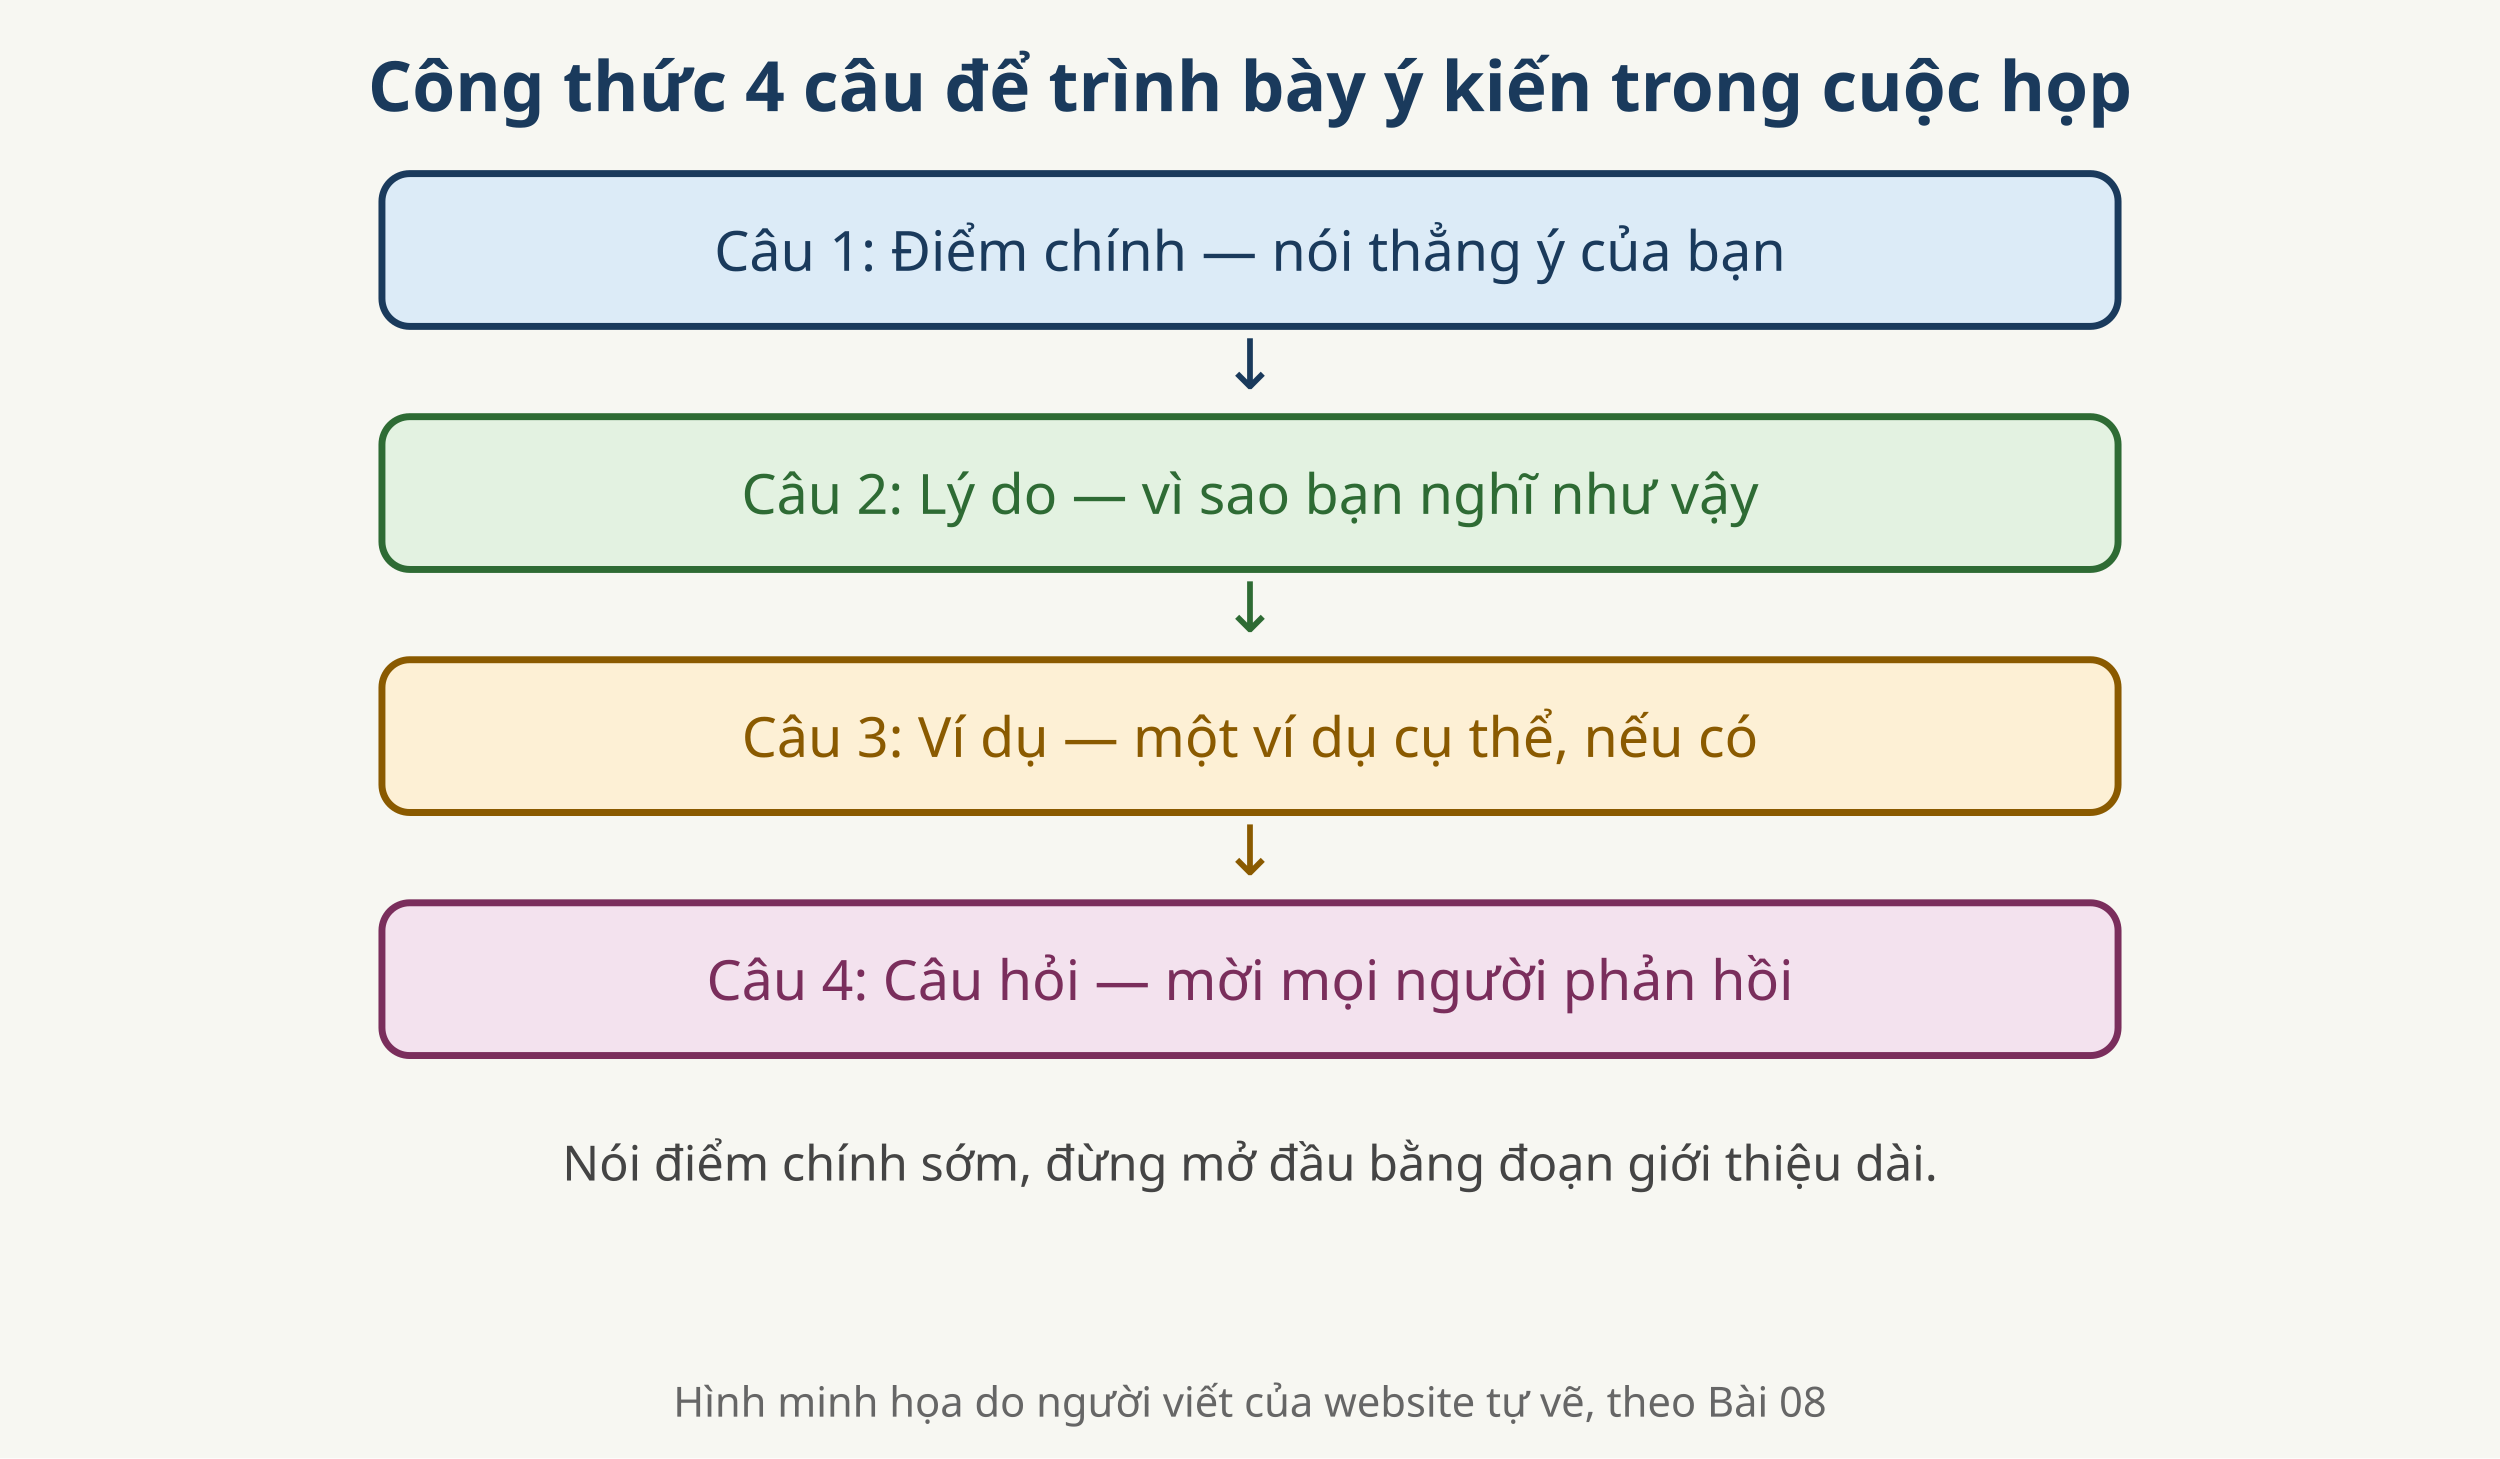
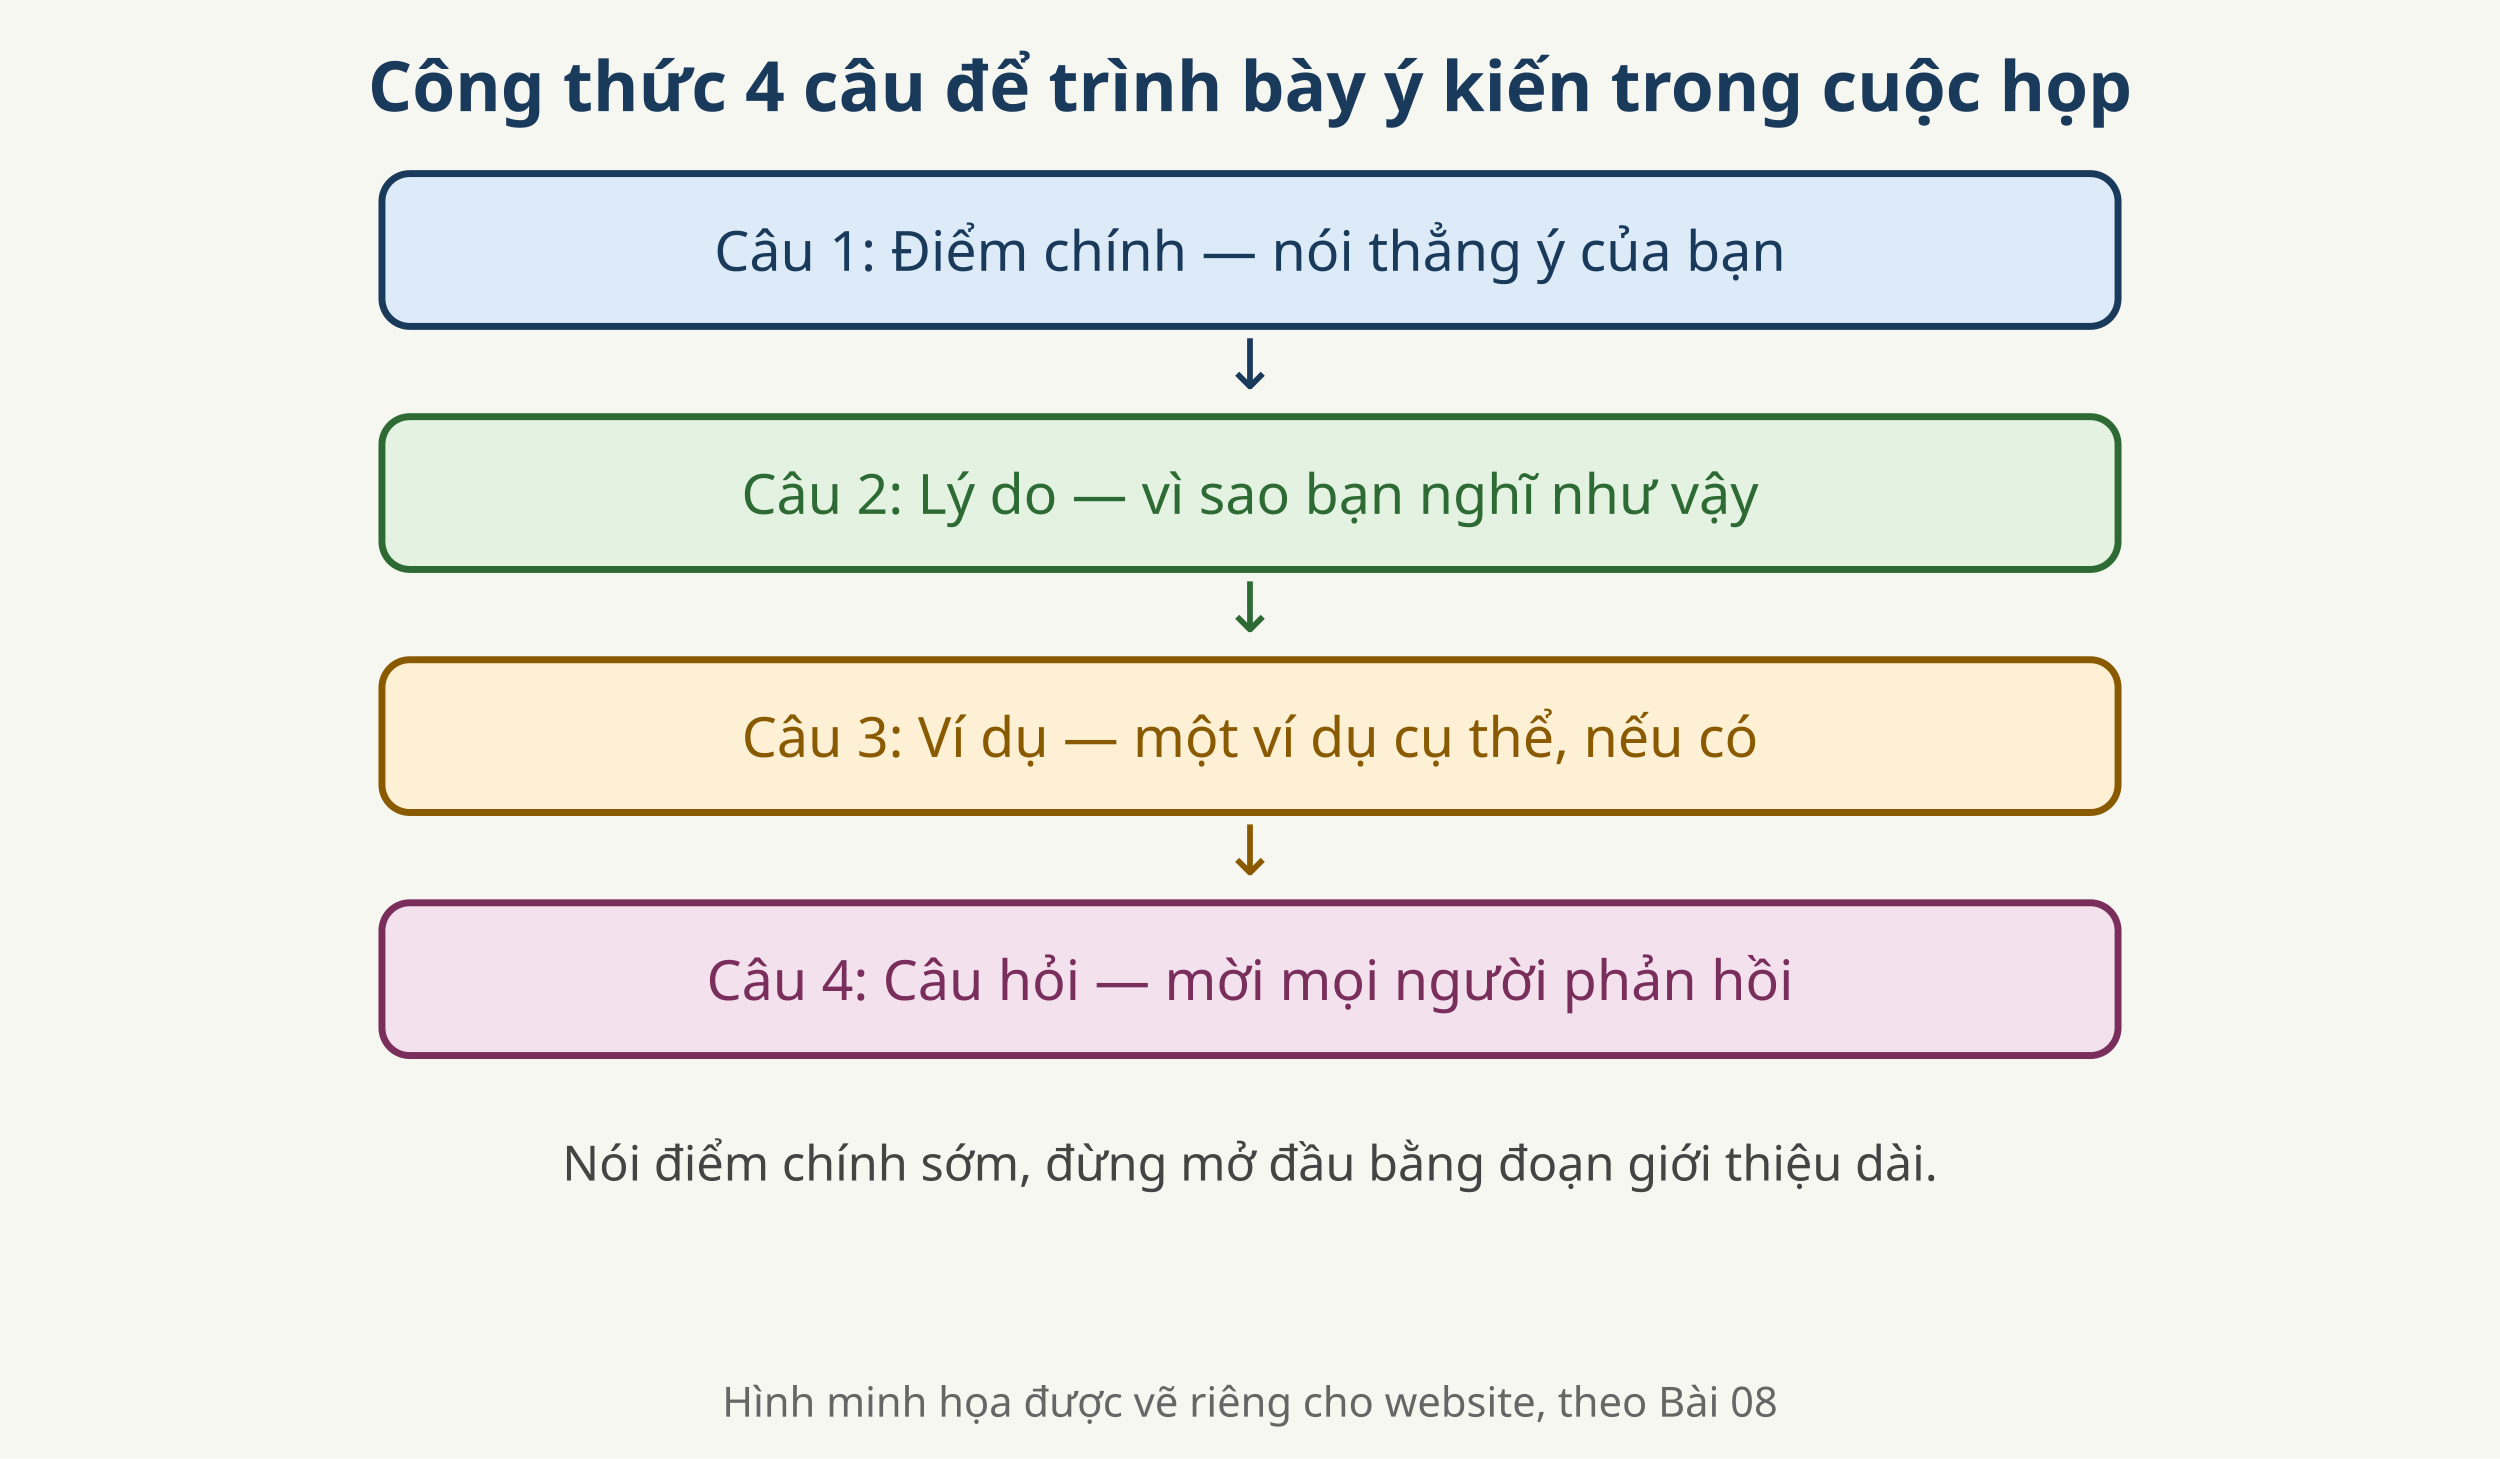
<svg xmlns="http://www.w3.org/2000/svg" width="720" height="420" viewBox="0 0 720 420" role="img" aria-labelledby="title desc">
  <rect width="720" height="420" fill="#f7f7f2" />
  <text x="360" y="32" text-anchor="middle" font-family="sans-serif" font-size="20" font-weight="bold" fill="#1a3a5c">Công thức 4 câu để trình bày ý kiến trong cuộc họp</text>
  <g font-family="sans-serif">
    <rect x="110" y="50" width="500" height="44" rx="8" fill="#dcebf7" stroke="#1a3a5c" stroke-width="2" />
    <text x="360" y="78" text-anchor="middle" font-size="16" fill="#1a3a5c">Câu 1: Điểm chính — nói thẳng ý của bạn</text>
    <text x="360" y="112" text-anchor="middle" font-size="20" fill="#1a3a5c">↓</text>
    <rect x="110" y="120" width="500" height="44" rx="8" fill="#e3f2e1" stroke="#2e6b34" stroke-width="2" />
    <text x="360" y="148" text-anchor="middle" font-size="16" fill="#2e6b34">Câu 2: Lý do — vì sao bạn nghĩ như vậy</text>
    <text x="360" y="182" text-anchor="middle" font-size="20" fill="#2e6b34">↓</text>
    <rect x="110" y="190" width="500" height="44" rx="8" fill="#fdf0d5" stroke="#8a5a00" stroke-width="2" />
    <text x="360" y="218" text-anchor="middle" font-size="16" fill="#8a5a00">Câu 3: Ví dụ — một ví dụ cụ thể, nếu có</text>
    <text x="360" y="252" text-anchor="middle" font-size="20" fill="#8a5a00">↓</text>
    <rect x="110" y="260" width="500" height="44" rx="8" fill="#f3e2ee" stroke="#7a2e5c" stroke-width="2" />
    <text x="360" y="288" text-anchor="middle" font-size="16" fill="#7a2e5c">Câu 4: Câu hỏi — mời mọi người phản hồi</text>
  </g>
  <text x="360" y="340" text-anchor="middle" font-family="sans-serif" font-size="14" fill="#444">Nói điểm chính sớm, đừng mở đầu bằng đoạn giới thiệu dài.</text>
-   <text x="360" y="408" text-anchor="middle" font-family="sans-serif" font-size="12" fill="#666">Hình minh họa do người viết của website tự vẽ, theo Bài 08</text>
+   <text x="360" y="408" text-anchor="middle" font-family="sans-serif" font-size="12" fill="#666">Hình minh họa được vẽ riêng cho website, theo Bài 08</text>
</svg>
